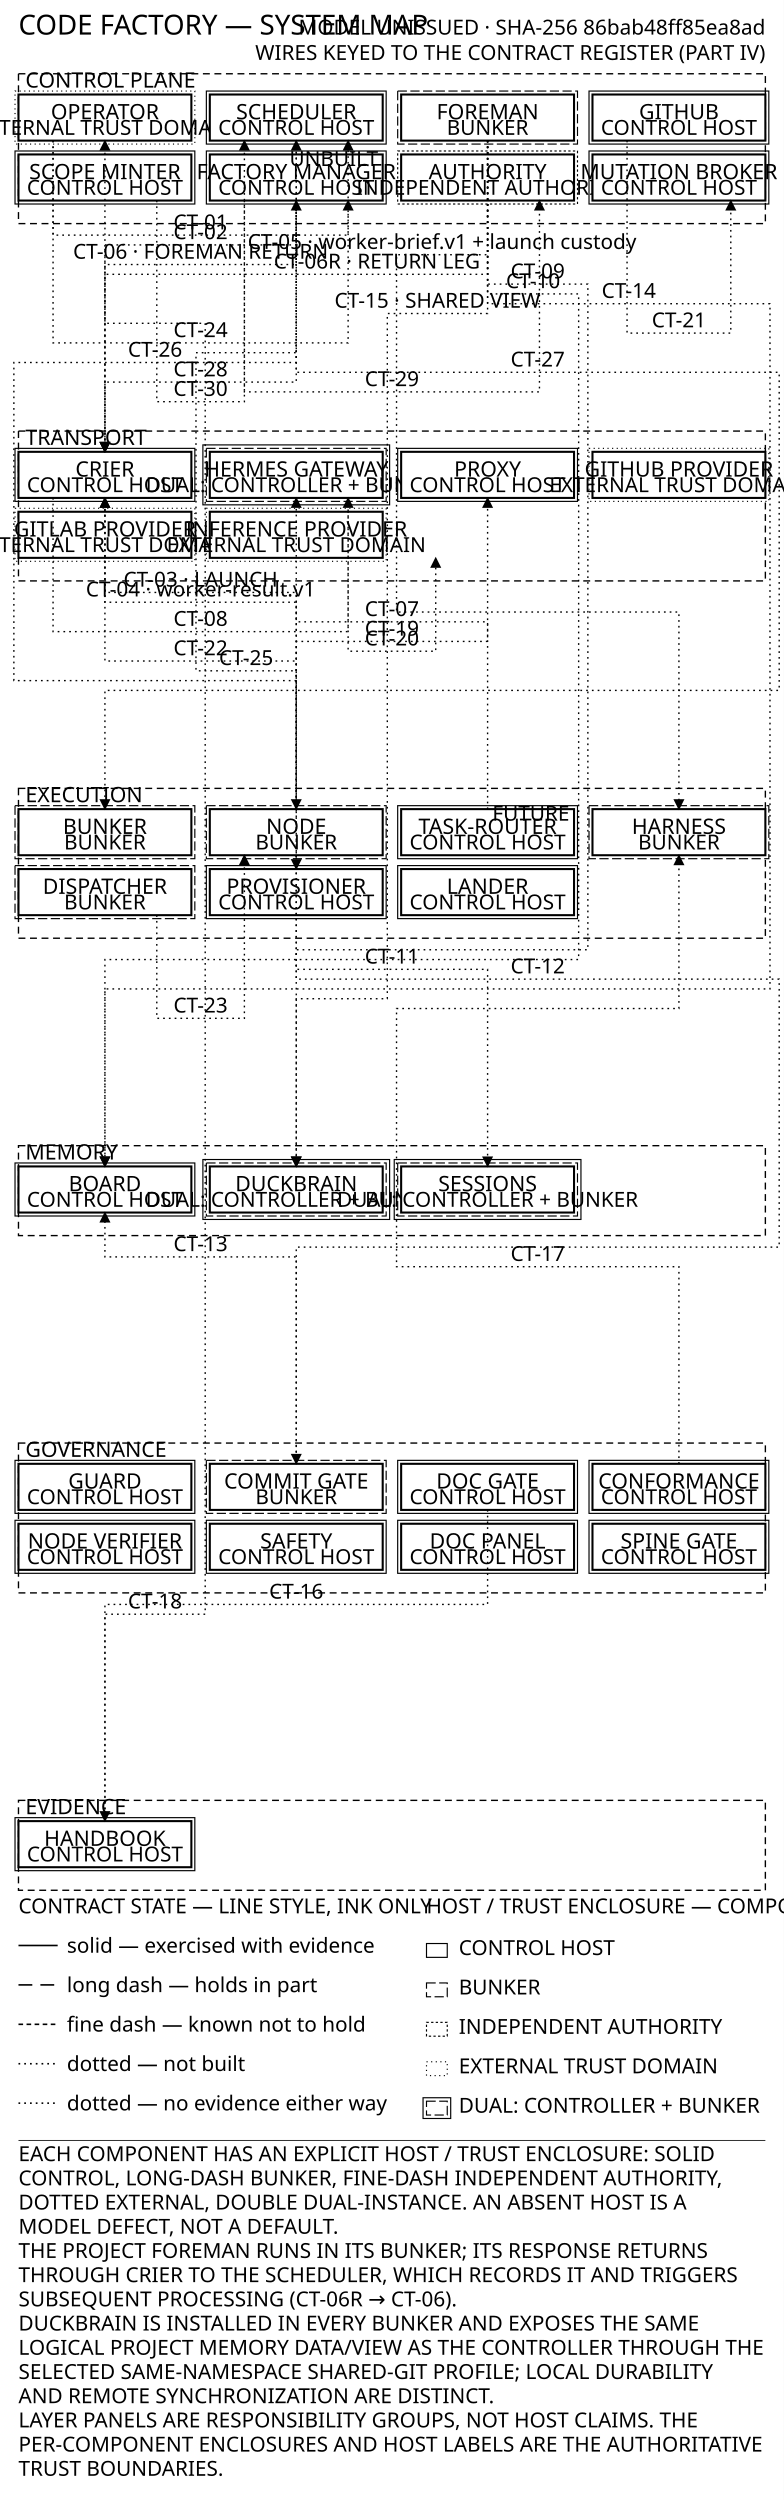
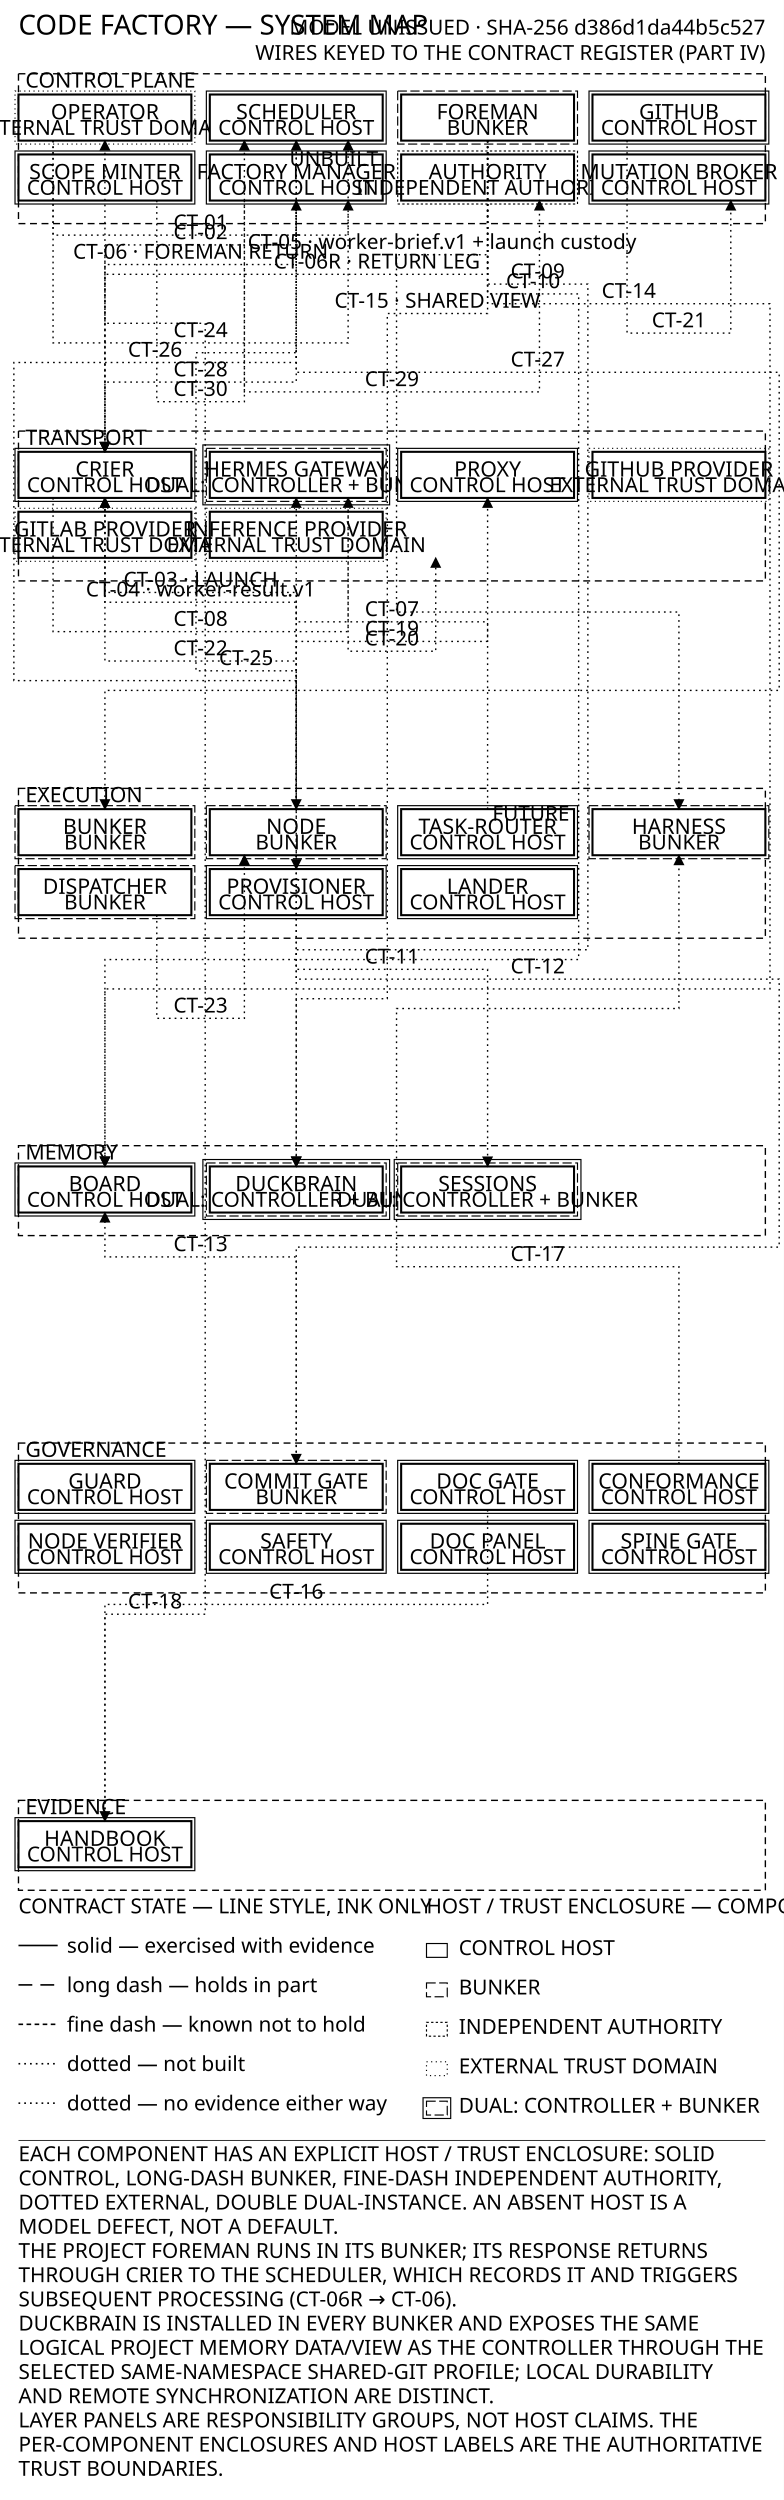
<svg xmlns="http://www.w3.org/2000/svg" width="170.0mm" height="542.2mm" viewBox="0 0 680 2169.0" preserveAspectRatio="xMidYMid meet">
  <rect width="680" height="2169.0" fill="#ffffff" />
  <defs>
    <marker id="ar" viewBox="0 0 10 10" refX="9" refY="5" markerWidth="8" markerHeight="8" orient="auto">
      <path d="M0,0 L10,5 L0,10 z" fill="#000000" />
    </marker>
  </defs>
  <g font-family="Routed Gothic Narrow, Routed Gothic, sans-serif">
    <text x="16.0" y="30.0" font-size="24.00" fill="#000000" text-anchor="start">CODE FACTORY — SYSTEM MAP</text>
-     <text x="664.0" y="30.0" font-size="18.00" fill="#000000" text-anchor="end">MODEL UNISSUED · SHA-256 86bab48ff85ea8ad</text>
+     <text x="664.0" y="30.0" font-size="18.00" fill="#000000" text-anchor="end">MODEL UNISSUED · SHA-256 d386d1da44b5c527</text>
    <text x="664.0" y="52.0" font-size="18.00" fill="#000000" text-anchor="end">WIRES KEYED TO THE CONTRACT REGISTER (PART IV)</text>
    <rect x="16.0" y="64.0" width="648.0" height="130.0" fill="none" stroke="#000000" stroke-width="1.2" stroke-dasharray="6 4" />
    <text x="22.0" y="76.0" font-size="18.50" fill="#000000" text-anchor="start">CONTROL PLANE</text>
    <rect x="13.0" y="79.0" width="156.0" height="46.0" fill="none" stroke="#000000" stroke-width="1.0" stroke-dasharray="1 3" />
    <rect x="16.0" y="82.0" width="150.0" height="40.0" fill="#ffffff" stroke="#000000" stroke-width="1.8" />
    <text x="91.0" y="103.5" font-size="18.50" fill="#000000" text-anchor="middle">OPERATOR</text>
    <text x="91.0" y="117.0" font-size="18.00" fill="#000000" text-anchor="middle">EXTERNAL TRUST DOMAIN</text>
    <rect x="179.0" y="79.0" width="156.0" height="46.0" fill="none" stroke="#000000" stroke-width="1.0" />
    <rect x="182.0" y="82.0" width="150.0" height="40.0" fill="#ffffff" stroke="#000000" stroke-width="1.8" />
    <text x="257.0" y="103.5" font-size="18.50" fill="#000000" text-anchor="middle">SCHEDULER</text>
    <text x="257.0" y="117.0" font-size="18.00" fill="#000000" text-anchor="middle">CONTROL HOST</text>
    <rect x="345.0" y="79.0" width="156.0" height="46.0" fill="none" stroke="#000000" stroke-width="1.0" stroke-dasharray="8 3" />
    <rect x="348.0" y="82.0" width="150.0" height="40.0" fill="#ffffff" stroke="#000000" stroke-width="1.8" />
    <text x="423.0" y="103.5" font-size="18.50" fill="#000000" text-anchor="middle">FOREMAN</text>
    <text x="423.0" y="117.0" font-size="18.00" fill="#000000" text-anchor="middle">BUNKER</text>
    <rect x="511.0" y="79.0" width="156.0" height="46.0" fill="none" stroke="#000000" stroke-width="1.0" />
    <rect x="514.0" y="82.0" width="150.0" height="40.0" fill="#ffffff" stroke="#000000" stroke-width="1.8" />
    <text x="589.0" y="103.5" font-size="18.50" fill="#000000" text-anchor="middle">GITHUB</text>
    <text x="589.0" y="117.0" font-size="18.00" fill="#000000" text-anchor="middle">CONTROL HOST</text>
    <rect x="13.0" y="131.0" width="156.0" height="46.0" fill="none" stroke="#000000" stroke-width="1.0" />
    <rect x="16.0" y="134.0" width="150.0" height="40.0" fill="#ffffff" stroke="#000000" stroke-width="1.8" />
    <text x="91.0" y="155.5" font-size="18.50" fill="#000000" text-anchor="middle">SCOPE MINTER</text>
    <text x="91.0" y="169.0" font-size="18.00" fill="#000000" text-anchor="middle">CONTROL HOST</text>
    <rect x="179.0" y="131.0" width="156.0" height="46.0" fill="none" stroke="#000000" stroke-width="1.0" />
    <rect x="182.0" y="134.0" width="150.0" height="40.0" fill="#ffffff" stroke="#000000" stroke-width="1.8" />
    <text x="257.0" y="155.5" font-size="18.50" fill="#000000" text-anchor="middle">FACTORY MANAGER</text>
    <text x="328.0" y="144.0" font-size="18.00" fill="#000000" text-anchor="end">UNBUILT</text>
    <text x="257.0" y="169.0" font-size="18.00" fill="#000000" text-anchor="middle">CONTROL HOST</text>
    <rect x="345.0" y="131.0" width="156.0" height="46.0" fill="none" stroke="#000000" stroke-width="1.0" stroke-dasharray="2 2" />
    <rect x="348.0" y="134.0" width="150.0" height="40.0" fill="#ffffff" stroke="#000000" stroke-width="1.8" />
    <text x="423.0" y="155.5" font-size="18.50" fill="#000000" text-anchor="middle">AUTHORITY</text>
    <text x="423.0" y="169.0" font-size="18.00" fill="#000000" text-anchor="middle">INDEPENDENT AUTHORITY</text>
    <rect x="511.0" y="131.0" width="156.0" height="46.0" fill="none" stroke="#000000" stroke-width="1.0" />
    <rect x="514.0" y="134.0" width="150.0" height="40.0" fill="#ffffff" stroke="#000000" stroke-width="1.8" />
    <text x="589.0" y="155.5" font-size="18.50" fill="#000000" text-anchor="middle">MUTATION BROKER</text>
    <text x="589.0" y="169.0" font-size="18.00" fill="#000000" text-anchor="middle">CONTROL HOST</text>
    <rect x="16.0" y="374.0" width="648.0" height="130.0" fill="none" stroke="#000000" stroke-width="1.2" stroke-dasharray="6 4" />
    <text x="22.0" y="386.0" font-size="18.50" fill="#000000" text-anchor="start">TRANSPORT</text>
    <rect x="13.0" y="389.0" width="156.0" height="46.0" fill="none" stroke="#000000" stroke-width="1.0" />
    <rect x="16.0" y="392.0" width="150.0" height="40.0" fill="#ffffff" stroke="#000000" stroke-width="1.8" />
    <text x="91.0" y="413.5" font-size="18.50" fill="#000000" text-anchor="middle">CRIER</text>
    <text x="91.0" y="427.0" font-size="18.00" fill="#000000" text-anchor="middle">CONTROL HOST</text>
    <rect x="179.0" y="389.0" width="156.0" height="46.0" fill="none" stroke="#000000" stroke-width="1.0" stroke-dasharray="8 3" />
    <rect x="176.0" y="386.0" width="162.0" height="52.0" fill="none" stroke="#000000" stroke-width="1.0" />
    <rect x="182.0" y="392.0" width="150.0" height="40.0" fill="#ffffff" stroke="#000000" stroke-width="1.8" />
    <text x="257.0" y="413.5" font-size="18.50" fill="#000000" text-anchor="middle">HERMES GATEWAY</text>
    <text x="257.0" y="427.0" font-size="18.00" fill="#000000" text-anchor="middle">DUAL: CONTROLLER + BUNKER</text>
    <rect x="345.0" y="389.0" width="156.0" height="46.0" fill="none" stroke="#000000" stroke-width="1.0" />
    <rect x="348.0" y="392.0" width="150.0" height="40.0" fill="#ffffff" stroke="#000000" stroke-width="1.8" />
    <text x="423.0" y="413.5" font-size="18.50" fill="#000000" text-anchor="middle">PROXY</text>
    <text x="423.0" y="427.0" font-size="18.00" fill="#000000" text-anchor="middle">CONTROL HOST</text>
    <rect x="511.0" y="389.0" width="156.0" height="46.0" fill="none" stroke="#000000" stroke-width="1.0" stroke-dasharray="1 3" />
    <rect x="514.0" y="392.0" width="150.0" height="40.0" fill="#ffffff" stroke="#000000" stroke-width="1.8" />
    <text x="589.0" y="413.5" font-size="18.50" fill="#000000" text-anchor="middle">GITHUB PROVIDER</text>
    <text x="589.0" y="427.0" font-size="18.00" fill="#000000" text-anchor="middle">EXTERNAL TRUST DOMAIN</text>
    <rect x="13.0" y="441.0" width="156.0" height="46.0" fill="none" stroke="#000000" stroke-width="1.0" stroke-dasharray="1 3" />
    <rect x="16.0" y="444.0" width="150.0" height="40.0" fill="#ffffff" stroke="#000000" stroke-width="1.8" />
    <text x="91.0" y="465.5" font-size="18.50" fill="#000000" text-anchor="middle">GITLAB PROVIDER</text>
    <text x="91.0" y="479.0" font-size="18.00" fill="#000000" text-anchor="middle">EXTERNAL TRUST DOMAIN</text>
    <rect x="179.0" y="441.0" width="156.0" height="46.0" fill="none" stroke="#000000" stroke-width="1.0" stroke-dasharray="1 3" />
    <rect x="182.0" y="444.0" width="150.0" height="40.0" fill="#ffffff" stroke="#000000" stroke-width="1.8" />
    <text x="257.0" y="465.5" font-size="18.50" fill="#000000" text-anchor="middle">INFERENCE PROVIDER</text>
    <text x="257.0" y="479.0" font-size="18.00" fill="#000000" text-anchor="middle">EXTERNAL TRUST DOMAIN</text>
    <rect x="16.0" y="684.0" width="648.0" height="130.0" fill="none" stroke="#000000" stroke-width="1.2" stroke-dasharray="6 4" />
    <text x="22.0" y="696.0" font-size="18.50" fill="#000000" text-anchor="start">EXECUTION</text>
    <rect x="13.0" y="699.0" width="156.0" height="46.0" fill="none" stroke="#000000" stroke-width="1.0" stroke-dasharray="8 3" />
    <rect x="16.0" y="702.0" width="150.0" height="40.0" fill="#ffffff" stroke="#000000" stroke-width="1.8" />
    <text x="91.0" y="723.5" font-size="18.50" fill="#000000" text-anchor="middle">BUNKER</text>
    <text x="91.0" y="737.0" font-size="18.00" fill="#000000" text-anchor="middle">BUNKER</text>
    <rect x="179.0" y="699.0" width="156.0" height="46.0" fill="none" stroke="#000000" stroke-width="1.0" stroke-dasharray="8 3" />
    <rect x="182.0" y="702.0" width="150.0" height="40.0" fill="#ffffff" stroke="#000000" stroke-width="1.8" />
    <text x="257.0" y="723.5" font-size="18.50" fill="#000000" text-anchor="middle">NODE</text>
    <text x="257.0" y="737.0" font-size="18.00" fill="#000000" text-anchor="middle">BUNKER</text>
    <rect x="345.0" y="699.0" width="156.0" height="46.0" fill="none" stroke="#000000" stroke-width="1.0" />
    <rect x="348.0" y="702.0" width="150.0" height="40.0" fill="#ffffff" stroke="#000000" stroke-width="1.8" />
    <text x="423.0" y="723.5" font-size="18.50" fill="#000000" text-anchor="middle">TASK-ROUTER</text>
    <text x="494.0" y="712.0" font-size="18.00" fill="#000000" text-anchor="end">FUTURE</text>
    <text x="423.0" y="737.0" font-size="18.00" fill="#000000" text-anchor="middle">CONTROL HOST</text>
    <rect x="511.0" y="699.0" width="156.0" height="46.0" fill="none" stroke="#000000" stroke-width="1.0" stroke-dasharray="8 3" />
    <rect x="514.0" y="702.0" width="150.0" height="40.0" fill="#ffffff" stroke="#000000" stroke-width="1.8" />
    <text x="589.0" y="723.5" font-size="18.50" fill="#000000" text-anchor="middle">HARNESS</text>
    <text x="589.0" y="737.0" font-size="18.00" fill="#000000" text-anchor="middle">BUNKER</text>
    <rect x="13.0" y="751.0" width="156.0" height="46.0" fill="none" stroke="#000000" stroke-width="1.0" stroke-dasharray="8 3" />
    <rect x="16.0" y="754.0" width="150.0" height="40.0" fill="#ffffff" stroke="#000000" stroke-width="1.8" />
    <text x="91.0" y="775.5" font-size="18.50" fill="#000000" text-anchor="middle">DISPATCHER</text>
    <text x="91.0" y="789.0" font-size="18.00" fill="#000000" text-anchor="middle">BUNKER</text>
    <rect x="179.0" y="751.0" width="156.0" height="46.0" fill="none" stroke="#000000" stroke-width="1.0" />
    <rect x="182.0" y="754.0" width="150.0" height="40.0" fill="#ffffff" stroke="#000000" stroke-width="1.8" />
    <text x="257.0" y="775.5" font-size="18.50" fill="#000000" text-anchor="middle">PROVISIONER</text>
    <text x="257.0" y="789.0" font-size="18.00" fill="#000000" text-anchor="middle">CONTROL HOST</text>
    <rect x="345.0" y="751.0" width="156.0" height="46.0" fill="none" stroke="#000000" stroke-width="1.0" />
    <rect x="348.0" y="754.0" width="150.0" height="40.0" fill="#ffffff" stroke="#000000" stroke-width="1.8" />
    <text x="423.0" y="775.5" font-size="18.50" fill="#000000" text-anchor="middle">LANDER</text>
    <text x="423.0" y="789.0" font-size="18.00" fill="#000000" text-anchor="middle">CONTROL HOST</text>
    <rect x="16.0" y="994.0" width="648.0" height="78.0" fill="none" stroke="#000000" stroke-width="1.2" stroke-dasharray="6 4" />
    <text x="22.0" y="1006.0" font-size="18.50" fill="#000000" text-anchor="start">MEMORY</text>
    <rect x="13.0" y="1009.0" width="156.0" height="46.0" fill="none" stroke="#000000" stroke-width="1.0" />
    <rect x="16.0" y="1012.0" width="150.0" height="40.0" fill="#ffffff" stroke="#000000" stroke-width="1.8" />
    <text x="91.0" y="1033.5" font-size="18.50" fill="#000000" text-anchor="middle">BOARD</text>
    <text x="91.0" y="1047.0" font-size="18.00" fill="#000000" text-anchor="middle">CONTROL HOST</text>
    <rect x="179.0" y="1009.0" width="156.0" height="46.0" fill="none" stroke="#000000" stroke-width="1.0" stroke-dasharray="8 3" />
    <rect x="176.0" y="1006.0" width="162.0" height="52.0" fill="none" stroke="#000000" stroke-width="1.0" />
    <rect x="182.0" y="1012.0" width="150.0" height="40.0" fill="#ffffff" stroke="#000000" stroke-width="1.8" />
    <text x="257.0" y="1033.5" font-size="18.50" fill="#000000" text-anchor="middle">DUCKBRAIN</text>
    <text x="257.0" y="1047.0" font-size="18.00" fill="#000000" text-anchor="middle">DUAL: CONTROLLER + BUNKER</text>
    <rect x="345.0" y="1009.0" width="156.0" height="46.0" fill="none" stroke="#000000" stroke-width="1.0" stroke-dasharray="8 3" />
    <rect x="342.0" y="1006.0" width="162.0" height="52.0" fill="none" stroke="#000000" stroke-width="1.0" />
    <rect x="348.0" y="1012.0" width="150.0" height="40.0" fill="#ffffff" stroke="#000000" stroke-width="1.8" />
    <text x="423.0" y="1033.5" font-size="18.50" fill="#000000" text-anchor="middle">SESSIONS</text>
    <text x="423.0" y="1047.0" font-size="18.00" fill="#000000" text-anchor="middle">DUAL: CONTROLLER + BUNKER</text>
    <rect x="16.0" y="1252.0" width="648.0" height="130.0" fill="none" stroke="#000000" stroke-width="1.2" stroke-dasharray="6 4" />
    <text x="22.0" y="1264.0" font-size="18.50" fill="#000000" text-anchor="start">GOVERNANCE</text>
    <rect x="13.0" y="1267.0" width="156.0" height="46.0" fill="none" stroke="#000000" stroke-width="1.0" />
    <rect x="16.0" y="1270.0" width="150.0" height="40.0" fill="#ffffff" stroke="#000000" stroke-width="1.8" />
    <text x="91.0" y="1291.5" font-size="18.50" fill="#000000" text-anchor="middle">GUARD</text>
    <text x="91.0" y="1305.0" font-size="18.00" fill="#000000" text-anchor="middle">CONTROL HOST</text>
    <rect x="179.0" y="1267.0" width="156.0" height="46.0" fill="none" stroke="#000000" stroke-width="1.0" stroke-dasharray="8 3" />
    <rect x="182.0" y="1270.0" width="150.0" height="40.0" fill="#ffffff" stroke="#000000" stroke-width="1.8" />
    <text x="257.0" y="1291.5" font-size="18.50" fill="#000000" text-anchor="middle">COMMIT GATE</text>
    <text x="257.0" y="1305.0" font-size="18.00" fill="#000000" text-anchor="middle">BUNKER</text>
    <rect x="345.0" y="1267.0" width="156.0" height="46.0" fill="none" stroke="#000000" stroke-width="1.0" />
    <rect x="348.0" y="1270.0" width="150.0" height="40.0" fill="#ffffff" stroke="#000000" stroke-width="1.8" />
    <text x="423.0" y="1291.5" font-size="18.50" fill="#000000" text-anchor="middle">DOC GATE</text>
    <text x="423.0" y="1305.0" font-size="18.00" fill="#000000" text-anchor="middle">CONTROL HOST</text>
    <rect x="511.0" y="1267.0" width="156.0" height="46.0" fill="none" stroke="#000000" stroke-width="1.0" />
    <rect x="514.0" y="1270.0" width="150.0" height="40.0" fill="#ffffff" stroke="#000000" stroke-width="1.8" />
    <text x="589.0" y="1291.5" font-size="18.50" fill="#000000" text-anchor="middle">CONFORMANCE</text>
    <text x="589.0" y="1305.0" font-size="18.00" fill="#000000" text-anchor="middle">CONTROL HOST</text>
    <rect x="13.0" y="1319.0" width="156.0" height="46.0" fill="none" stroke="#000000" stroke-width="1.0" />
    <rect x="16.0" y="1322.0" width="150.0" height="40.0" fill="#ffffff" stroke="#000000" stroke-width="1.8" />
    <text x="91.0" y="1343.5" font-size="18.50" fill="#000000" text-anchor="middle">NODE VERIFIER</text>
    <text x="91.0" y="1357.0" font-size="18.00" fill="#000000" text-anchor="middle">CONTROL HOST</text>
    <rect x="179.0" y="1319.0" width="156.0" height="46.0" fill="none" stroke="#000000" stroke-width="1.0" />
    <rect x="182.0" y="1322.0" width="150.0" height="40.0" fill="#ffffff" stroke="#000000" stroke-width="1.8" />
    <text x="257.0" y="1343.5" font-size="18.50" fill="#000000" text-anchor="middle">SAFETY</text>
    <text x="257.0" y="1357.0" font-size="18.00" fill="#000000" text-anchor="middle">CONTROL HOST</text>
    <rect x="345.0" y="1319.0" width="156.0" height="46.0" fill="none" stroke="#000000" stroke-width="1.0" />
    <rect x="348.0" y="1322.0" width="150.0" height="40.0" fill="#ffffff" stroke="#000000" stroke-width="1.8" />
    <text x="423.0" y="1343.5" font-size="18.50" fill="#000000" text-anchor="middle">DOC PANEL</text>
    <text x="423.0" y="1357.0" font-size="18.00" fill="#000000" text-anchor="middle">CONTROL HOST</text>
    <rect x="511.0" y="1319.0" width="156.0" height="46.0" fill="none" stroke="#000000" stroke-width="1.0" />
    <rect x="514.0" y="1322.0" width="150.0" height="40.0" fill="#ffffff" stroke="#000000" stroke-width="1.8" />
    <text x="589.0" y="1343.5" font-size="18.50" fill="#000000" text-anchor="middle">SPINE GATE</text>
    <text x="589.0" y="1357.0" font-size="18.00" fill="#000000" text-anchor="middle">CONTROL HOST</text>
    <rect x="16.0" y="1562.0" width="648.0" height="78.0" fill="none" stroke="#000000" stroke-width="1.2" stroke-dasharray="6 4" />
    <text x="22.0" y="1574.0" font-size="18.50" fill="#000000" text-anchor="start">EVIDENCE</text>
    <rect x="13.0" y="1577.0" width="156.0" height="46.0" fill="none" stroke="#000000" stroke-width="1.0" />
    <rect x="16.0" y="1580.0" width="150.0" height="40.0" fill="#ffffff" stroke="#000000" stroke-width="1.8" />
    <text x="91.0" y="1601.5" font-size="18.50" fill="#000000" text-anchor="middle">HANDBOOK</text>
    <text x="91.0" y="1615.0" font-size="18.00" fill="#000000" text-anchor="middle">CONTROL HOST</text>
    <polyline points="46.0,122.0 46.0,204.0 302.0,204.0 302.0,122.0" fill="none" stroke="#000000" stroke-width="1.2" stroke-dasharray="1.5 3.5" marker-end="url(#ar)" />
    <text x="174.0" y="199.0" font-size="18.00" fill="#000000" text-anchor="middle">CT-01</text>
    <polyline points="257.0,122.0 257.0,212.5 91.0,212.5 91.0,392.0" fill="none" stroke="#000000" stroke-width="1.2" stroke-dasharray="1.5 3.5" marker-end="url(#ar)" />
    <text x="174.0" y="207.5" font-size="18.00" fill="#000000" text-anchor="middle">CT-02</text>
    <polyline points="91.0,432.0 91.0,514.0 257.0,514.0 257.0,702.0" fill="none" stroke="#000000" stroke-width="1.2" stroke-dasharray="1.5 3.5" marker-end="url(#ar)" />
    <text x="174.0" y="509.0" font-size="18.00" fill="#000000" text-anchor="middle">CT-03 · LAUNCH</text>
    <polyline points="257.0,702.0 257.0,522.5 91.0,522.5 91.0,432.0" fill="none" stroke="#000000" stroke-width="1.2" stroke-dasharray="1.5 3.5" marker-end="url(#ar)" />
    <text x="174.0" y="517.5" font-size="18.00" fill="#000000" text-anchor="middle">CT-04 · worker-result.v1</text>
    <polyline points="423.0,122.0 423.0,221.0 344.0,221.0 344.0,531.0 589.0,531.0 589.0,702.0" fill="none" stroke="#000000" stroke-width="1.2" stroke-dasharray="1.5 3.5" marker-end="url(#ar)" />
    <text x="383.5" y="216.0" font-size="18.00" fill="#000000" text-anchor="middle">CT-05 · worker-brief.v1 + launch custody</text>
    <polyline points="91.0,392.0 91.0,229.5 257.0,229.5 257.0,122.0" fill="none" stroke="#000000" stroke-width="1.2" stroke-dasharray="1.5 3.5" marker-end="url(#ar)" />
    <text x="174.0" y="224.5" font-size="18.00" fill="#000000" text-anchor="middle">CT-06 · FOREMAN RETURN</text>
    <polyline points="423.0,122.0 423.0,238.0 91.0,238.0 91.0,392.0" fill="none" stroke="#000000" stroke-width="1.2" stroke-dasharray="1.5 3.5" marker-end="url(#ar)" />
    <text x="327.0" y="233.0" font-size="18.00" fill="#000000" text-anchor="middle">CT-06R · RETURN LEG</text>
    <polyline points="423.0,702.0 423.0,539.5 257.0,539.5 257.0,432.0" fill="none" stroke="#000000" stroke-width="1.2" stroke-dasharray="1.5 3.5" marker-end="url(#ar)" />
    <text x="340.0" y="534.5" font-size="18.00" fill="#000000" text-anchor="middle">CT-07</text>
    <polyline points="46.0,432.0 46.0,548.0 302.0,548.0 302.0,432.0" fill="none" stroke="#000000" stroke-width="1.2" stroke-dasharray="1.5 3.5" marker-end="url(#ar)" />
    <text x="174.0" y="543.0" font-size="18.00" fill="#000000" text-anchor="middle">CT-08</text>
    <polyline points="423.0,122.0 423.0,246.5 510.0,246.5 510.0,824.0 257.0,824.0 257.0,1012.0" fill="none" stroke="#000000" stroke-width="1.2" stroke-dasharray="1.5 3.5" marker-end="url(#ar)" />
    <text x="466.5" y="241.5" font-size="18.00" fill="#000000" text-anchor="middle">CT-09</text>
    <polyline points="423.0,122.0 423.0,255.0 502.0,255.0 502.0,832.5 91.0,832.5 91.0,1012.0" fill="none" stroke="#000000" stroke-width="1.2" stroke-dasharray="1.5 3.5" marker-end="url(#ar)" />
    <text x="462.5" y="250.0" font-size="18.00" fill="#000000" text-anchor="middle">CT-10</text>
    <polyline points="257.0,742.0 257.0,841.0 423.0,841.0 423.0,1012.0" fill="none" stroke="#000000" stroke-width="1.2" stroke-dasharray="1.5 3.5" marker-end="url(#ar)" />
    <text x="340.0" y="836.0" font-size="18.00" fill="#000000" text-anchor="middle">CT-11</text>
    <polyline points="257.0,742.0 257.0,849.5 676.0,849.5 676.0,1082.0 257.0,1082.0 257.0,1270.0" fill="none" stroke="#000000" stroke-width="1.2" stroke-dasharray="1.5 3.5" marker-end="url(#ar)" />
    <text x="466.5" y="844.5" font-size="18.00" fill="#000000" text-anchor="middle">CT-12</text>
    <polyline points="257.0,1270.0 257.0,1090.5 91.0,1090.5 91.0,1052.0" fill="none" stroke="#000000" stroke-width="1.2" stroke-dasharray="1.5 3.5" marker-end="url(#ar)" />
    <text x="174.0" y="1085.5" font-size="18.00" fill="#000000" text-anchor="middle">CT-13</text>
    <polyline points="423.0,122.0 423.0,263.5 668.0,263.5 668.0,858.0 91.0,858.0 91.0,1012.0" fill="none" stroke="#000000" stroke-width="1.2" stroke-dasharray="1.5 3.5" marker-end="url(#ar)" />
    <text x="545.5" y="258.5" font-size="18.00" fill="#000000" text-anchor="middle">CT-14</text>
    <polyline points="423.0,122.0 423.0,272.0 336.0,272.0 336.0,866.5 257.0,866.5 257.0,1012.0" fill="none" stroke="#000000" stroke-width="1.2" stroke-dasharray="1.5 3.5" marker-end="url(#ar)" />
    <text x="379.5" y="267.0" font-size="18.00" fill="#000000" text-anchor="middle">CT-15 · SHARED VIEW</text>
    <polyline points="423.0,1310.0 423.0,1392.0 91.0,1392.0 91.0,1580.0" fill="none" stroke="#000000" stroke-width="1.2" stroke-dasharray="1.5 3.5" marker-end="url(#ar)" />
    <text x="257.0" y="1387.0" font-size="18.00" fill="#000000" text-anchor="middle">CT-16</text>
    <polyline points="589.0,1270.0 589.0,1099.0 344.0,1099.0 344.0,875.0 589.0,875.0 589.0,742.0" fill="none" stroke="#000000" stroke-width="1.2" stroke-dasharray="1.5 3.5" marker-end="url(#ar)" />
    <text x="466.5" y="1094.0" font-size="18.00" fill="#000000" text-anchor="middle">CT-17</text>
    <polyline points="91.0,1580.0 91.0,1400.5 178.0,1400.5 178.0,280.5 91.0,280.5 91.0,122.0" fill="none" stroke="#000000" stroke-width="1.2" stroke-dasharray="1.5 3.5" marker-end="url(#ar)" />
    <text x="134.5" y="1395.5" font-size="18.00" fill="#000000" text-anchor="middle">CT-18</text>
    <polyline points="257.0,702.0 257.0,556.5 423.0,556.5 423.0,432.0" fill="none" stroke="#000000" stroke-width="1.2" stroke-dasharray="1.5 3.5" marker-end="url(#ar)" />
    <text x="340.0" y="551.5" font-size="18.00" fill="#000000" text-anchor="middle">CT-19</text>
    <polyline points="302.0,432.0 302.0,565.0 378.0,565.0 378.0,484.0" fill="none" stroke="#000000" stroke-width="1.2" stroke-dasharray="1.5 3.5" marker-end="url(#ar)" />
    <text x="340.0" y="560.0" font-size="18.00" fill="#000000" text-anchor="middle">CT-20</text>
    <polyline points="544.0,122.0 544.0,289.0 634.0,289.0 634.0,174.0" fill="none" stroke="#000000" stroke-width="1.2" stroke-dasharray="1.5 3.5" marker-end="url(#ar)" />
    <text x="589.0" y="284.0" font-size="18.00" fill="#000000" text-anchor="middle">CT-21</text>
    <polyline points="257.0,702.0 257.0,573.5 91.0,573.5 91.0,432.0" fill="none" stroke="#000000" stroke-width="1.2" stroke-dasharray="1.5 3.5" marker-end="url(#ar)" />
    <text x="174.0" y="568.5" font-size="18.00" fill="#000000" text-anchor="middle">CT-22</text>
    <polyline points="136.0,794.0 136.0,883.5 212.0,883.5 212.0,742.0" fill="none" stroke="#000000" stroke-width="1.2" stroke-dasharray="1.5 3.5" marker-end="url(#ar)" />
    <text x="174.0" y="878.5" font-size="18.00" fill="#000000" text-anchor="middle">CT-23</text>
    <polyline points="46.0,122.0 46.0,297.5 302.0,297.5 302.0,174.0" fill="none" stroke="#000000" stroke-width="1.2" stroke-dasharray="1.5 3.5" marker-end="url(#ar)" />
    <text x="174.0" y="292.5" font-size="18.00" fill="#000000" text-anchor="middle">CT-24</text>
    <polyline points="257.0,754.0 257.0,582.0 170.0,582.0 170.0,306.0 257.0,306.0 257.0,174.0" fill="none" stroke="#000000" stroke-width="1.2" stroke-dasharray="1.5 3.5" marker-end="url(#ar)" />
    <text x="213.5" y="577.0" font-size="18.00" fill="#000000" text-anchor="middle">CT-25</text>
    <polyline points="257.0,174.0 257.0,314.5 12.0,314.5 12.0,590.5 257.0,590.5 257.0,754.0" fill="none" stroke="#000000" stroke-width="1.2" stroke-dasharray="1.5 3.5" marker-end="url(#ar)" />
    <text x="134.5" y="309.5" font-size="18.00" fill="#000000" text-anchor="middle">CT-26</text>
    <polyline points="257.0,174.0 257.0,323.0 676.0,323.0 676.0,599.0 91.0,599.0 91.0,702.0" fill="none" stroke="#000000" stroke-width="1.2" stroke-dasharray="1.5 3.5" marker-end="url(#ar)" />
    <text x="466.5" y="318.0" font-size="18.00" fill="#000000" text-anchor="middle">CT-27</text>
    <polyline points="257.0,174.0 257.0,331.5 91.0,331.5 91.0,392.0" fill="none" stroke="#000000" stroke-width="1.2" stroke-dasharray="1.5 3.5" marker-end="url(#ar)" />
    <text x="174.0" y="326.5" font-size="18.00" fill="#000000" text-anchor="middle">CT-28</text>
    <polyline points="212.0,174.0 212.0,340.0 468.0,340.0 468.0,174.0" fill="none" stroke="#000000" stroke-width="1.2" stroke-dasharray="1.5 3.5" marker-end="url(#ar)" />
    <text x="340.0" y="335.0" font-size="18.00" fill="#000000" text-anchor="middle">CT-29</text>
    <polyline points="136.0,174.0 136.0,348.5 212.0,348.5 212.0,122.0" fill="none" stroke="#000000" stroke-width="1.2" stroke-dasharray="1.5 3.5" marker-end="url(#ar)" />
    <text x="174.0" y="343.5" font-size="18.00" fill="#000000" text-anchor="middle">CT-30</text>
    <text x="16.0" y="1660.0" font-size="18.00" fill="#000000" text-anchor="start">CONTRACT STATE — LINE STYLE, INK ONLY</text>
    <polyline points="16.0,1687.9 50.0,1687.9" fill="none" stroke="#000000" stroke-width="1.4" />
    <text x="58.0" y="1694.2" font-size="18.00" fill="#000000" text-anchor="start">solid — exercised with evidence</text>
    <polyline points="16.0,1722.1 50.0,1722.1" fill="none" stroke="#000000" stroke-width="1.4" stroke-dasharray="12 7" />
    <text x="58.0" y="1728.4" font-size="18.00" fill="#000000" text-anchor="start">long dash — holds in part</text>
    <polyline points="16.0,1756.3 50.0,1756.3" fill="none" stroke="#000000" stroke-width="1.4" stroke-dasharray="4 3" />
    <text x="58.0" y="1762.6" font-size="18.00" fill="#000000" text-anchor="start">fine dash — known not to hold</text>
    <polyline points="16.0,1790.5 50.0,1790.5" fill="none" stroke="#000000" stroke-width="1.4" stroke-dasharray="1.5 3.5" />
    <text x="58.0" y="1796.8" font-size="18.00" fill="#000000" text-anchor="start">dotted — not built</text>
    <polyline points="16.0,1824.7 50.0,1824.7" fill="none" stroke="#000000" stroke-width="1.4" stroke-dasharray="1.5 3.5" />
    <text x="58.0" y="1831.0" font-size="18.00" fill="#000000" text-anchor="start">dotted — no evidence either way</text>
    <text x="370.0" y="1660.0" font-size="18.00" fill="#000000" text-anchor="start">HOST / TRUST ENCLOSURE — COMPONENT BOUNDARY</text>
    <rect x="370" y="1686.2" width="18" height="12" fill="none" stroke="#000000" stroke-width="1.0" />
    <text x="398.0" y="1696.2" font-size="18.00" fill="#000000" text-anchor="start">CONTROL HOST</text>
    <rect x="370" y="1720.4" width="18" height="12" fill="none" stroke="#000000" stroke-width="1.0" stroke-dasharray="8 3" />
    <text x="398.0" y="1730.4" font-size="18.00" fill="#000000" text-anchor="start">BUNKER</text>
    <rect x="370" y="1754.6" width="18" height="12" fill="none" stroke="#000000" stroke-width="1.0" stroke-dasharray="2 2" />
    <text x="398.0" y="1764.6" font-size="18.00" fill="#000000" text-anchor="start">INDEPENDENT AUTHORITY</text>
    <rect x="370" y="1788.8" width="18" height="12" fill="none" stroke="#000000" stroke-width="1.0" stroke-dasharray="1 3" />
    <text x="398.0" y="1798.8" font-size="18.00" fill="#000000" text-anchor="start">EXTERNAL TRUST DOMAIN</text>
    <rect x="370" y="1823.0" width="18" height="12" fill="none" stroke="#000000" stroke-width="1.0" stroke-dasharray="8 3" />
    <rect x="367" y="1820.0" width="24" height="18" fill="none" stroke="#000000" stroke-width="1.0" />
    <text x="398.0" y="1833.0" font-size="18.00" fill="#000000" text-anchor="start">DUAL: CONTROLLER + BUNKER</text>
    <polyline points="16.0,1857.0 664.0,1857.0" fill="none" stroke="#000000" stroke-width="0.7" />
    <text x="16.0" y="1875.0" font-size="18.00" fill="#000000" text-anchor="start">EACH COMPONENT HAS AN EXPLICIT HOST / TRUST ENCLOSURE: SOLID</text>
    <text x="16.0" y="1896.0" font-size="18.00" fill="#000000" text-anchor="start">CONTROL, LONG-DASH BUNKER, FINE-DASH INDEPENDENT AUTHORITY,</text>
    <text x="16.0" y="1917.0" font-size="18.00" fill="#000000" text-anchor="start">DOTTED EXTERNAL, DOUBLE DUAL-INSTANCE. AN ABSENT HOST IS A</text>
    <text x="16.0" y="1938.0" font-size="18.00" fill="#000000" text-anchor="start">MODEL DEFECT, NOT A DEFAULT.</text>
    <text x="16.0" y="1959.0" font-size="18.00" fill="#000000" text-anchor="start">THE PROJECT FOREMAN RUNS IN ITS BUNKER; ITS RESPONSE RETURNS</text>
    <text x="16.0" y="1980.0" font-size="18.00" fill="#000000" text-anchor="start">THROUGH CRIER TO THE SCHEDULER, WHICH RECORDS IT AND TRIGGERS</text>
    <text x="16.0" y="2001.0" font-size="18.00" fill="#000000" text-anchor="start">SUBSEQUENT PROCESSING (CT-06R → CT-06).</text>
    <text x="16.0" y="2022.0" font-size="18.00" fill="#000000" text-anchor="start">DUCKBRAIN IS INSTALLED IN EVERY BUNKER AND EXPOSES THE SAME</text>
    <text x="16.0" y="2043.0" font-size="18.00" fill="#000000" text-anchor="start">LOGICAL PROJECT MEMORY DATA/VIEW AS THE CONTROLLER THROUGH THE</text>
    <text x="16.0" y="2064.0" font-size="18.00" fill="#000000" text-anchor="start">SELECTED SAME-NAMESPACE SHARED-GIT PROFILE; LOCAL DURABILITY</text>
    <text x="16.0" y="2085.0" font-size="18.00" fill="#000000" text-anchor="start">AND REMOTE SYNCHRONIZATION ARE DISTINCT.</text>
    <text x="16.0" y="2106.0" font-size="18.00" fill="#000000" text-anchor="start">LAYER PANELS ARE RESPONSIBILITY GROUPS, NOT HOST CLAIMS. THE</text>
    <text x="16.0" y="2127.0" font-size="18.00" fill="#000000" text-anchor="start">PER-COMPONENT ENCLOSURES AND HOST LABELS ARE THE AUTHORITATIVE</text>
    <text x="16.0" y="2148.0" font-size="18.00" fill="#000000" text-anchor="start">TRUST BOUNDARIES.</text>
  </g>
</svg>
